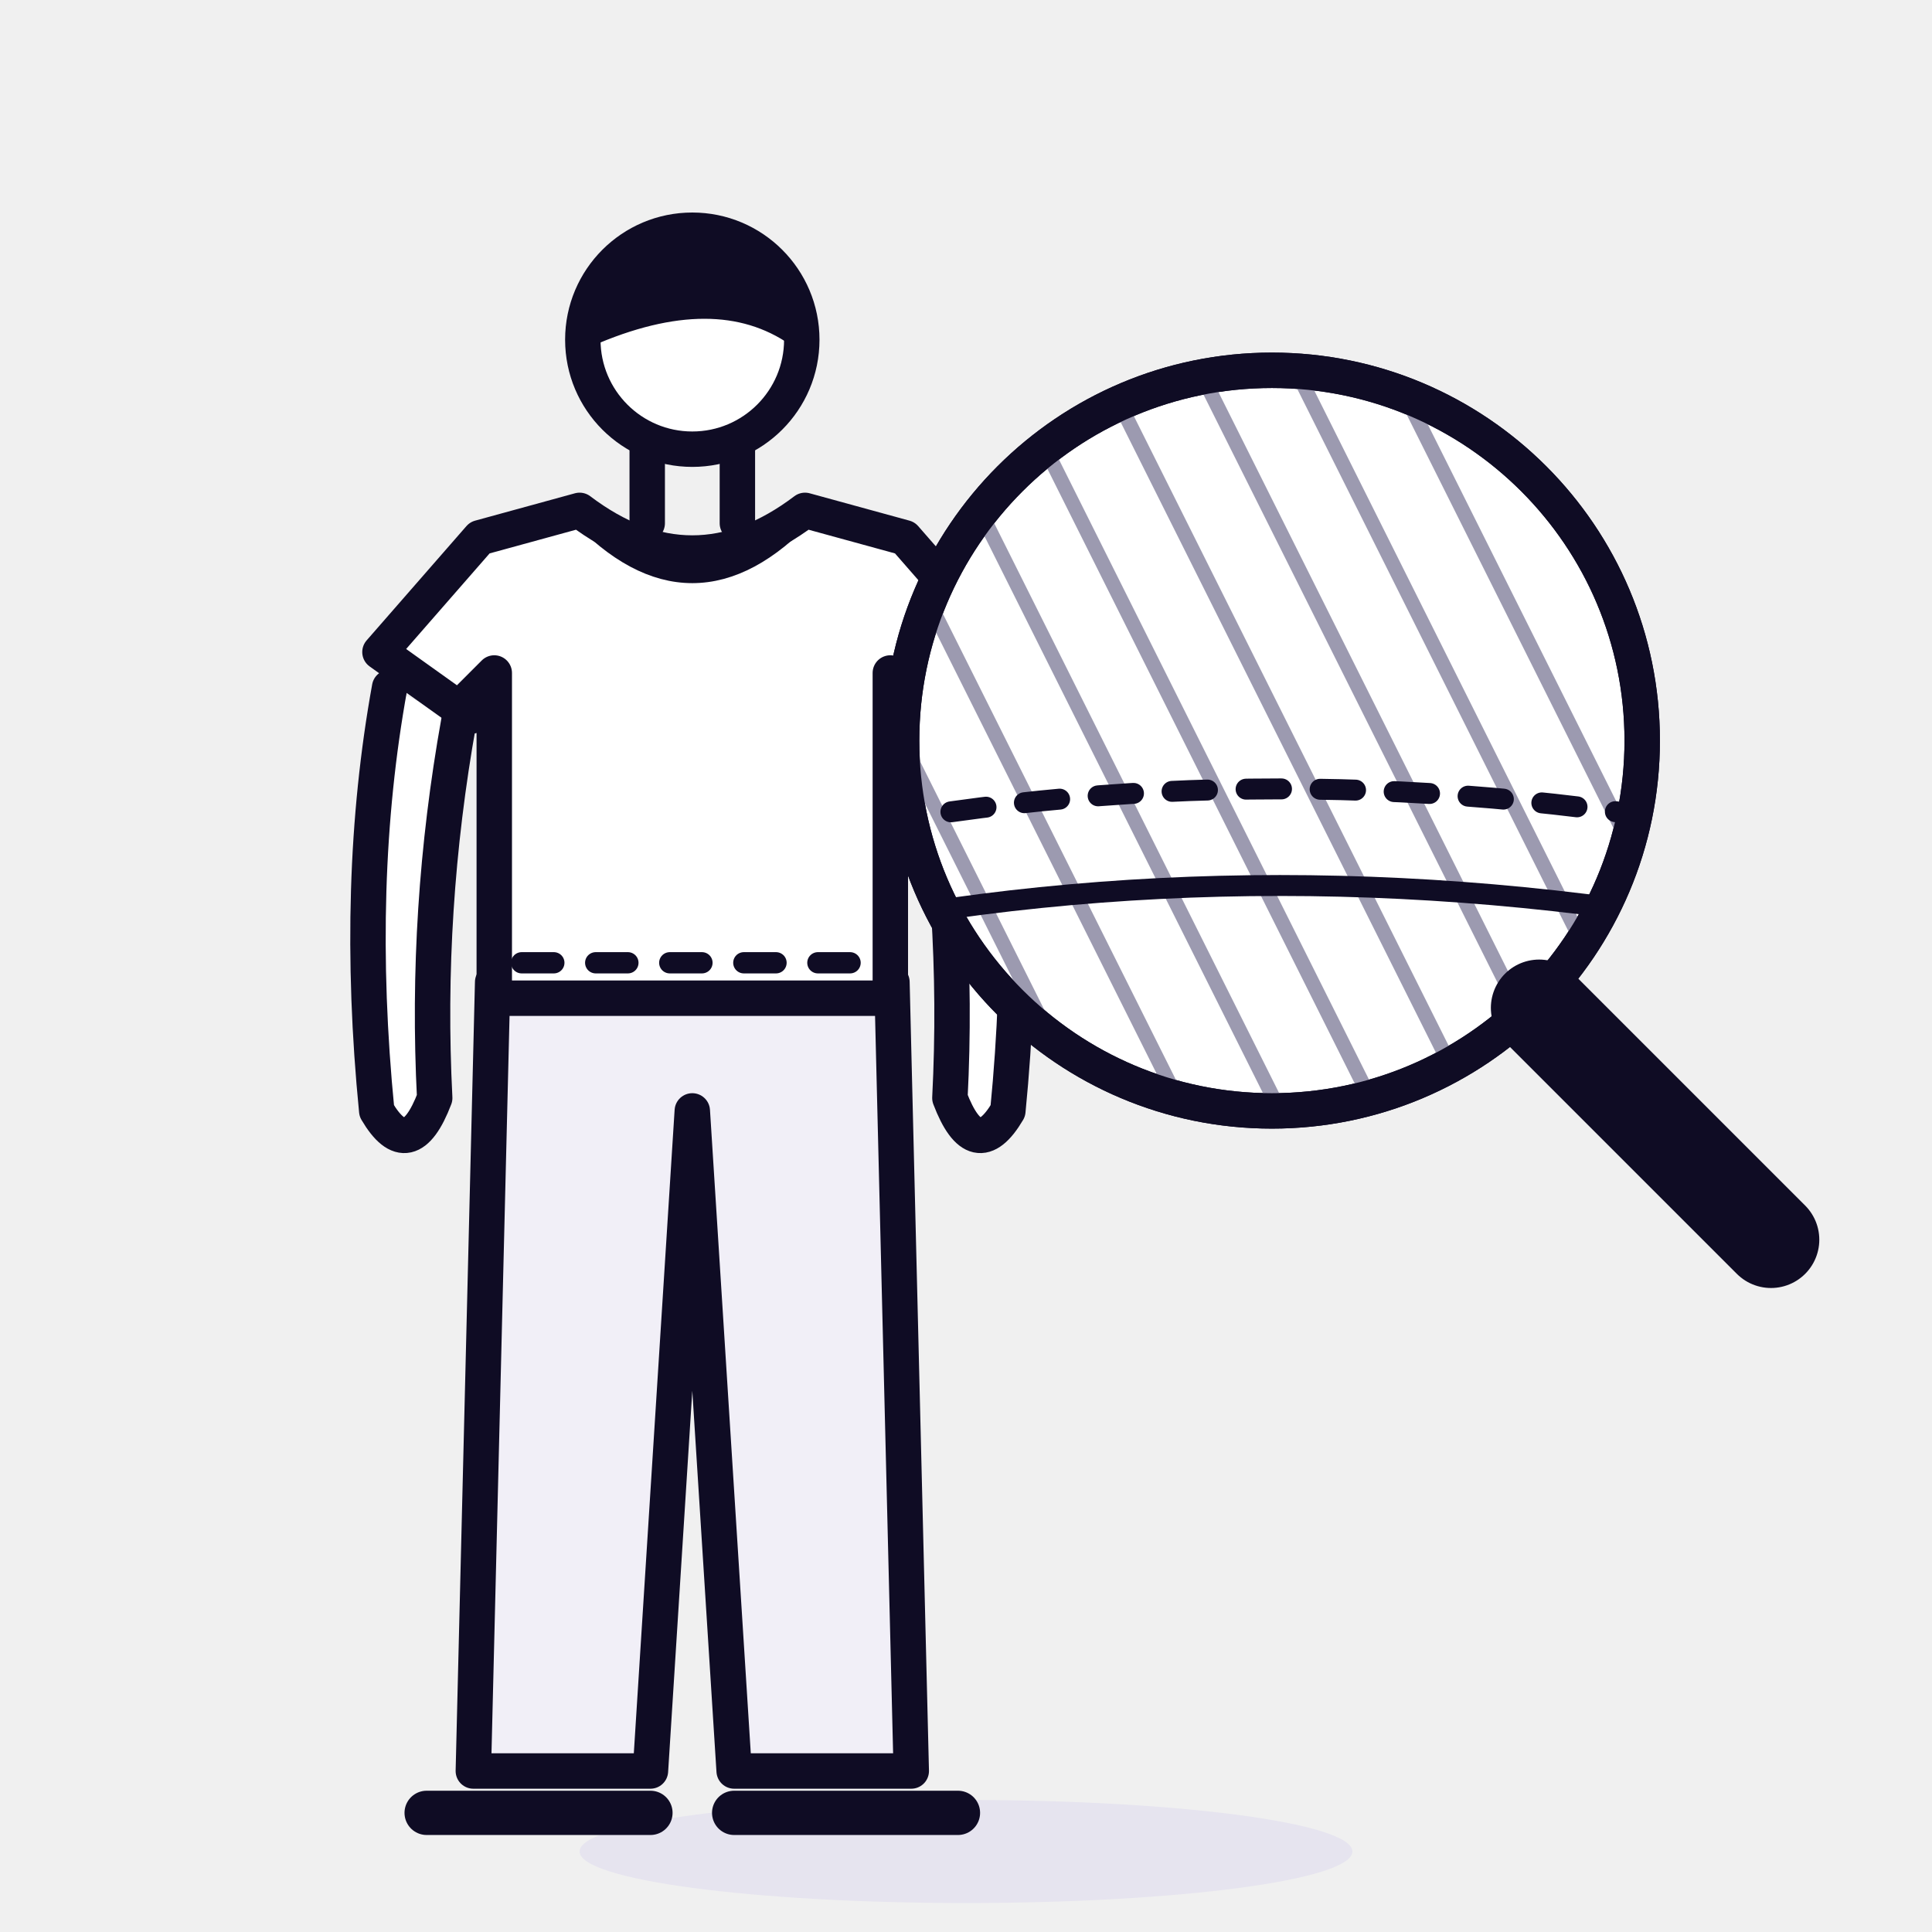
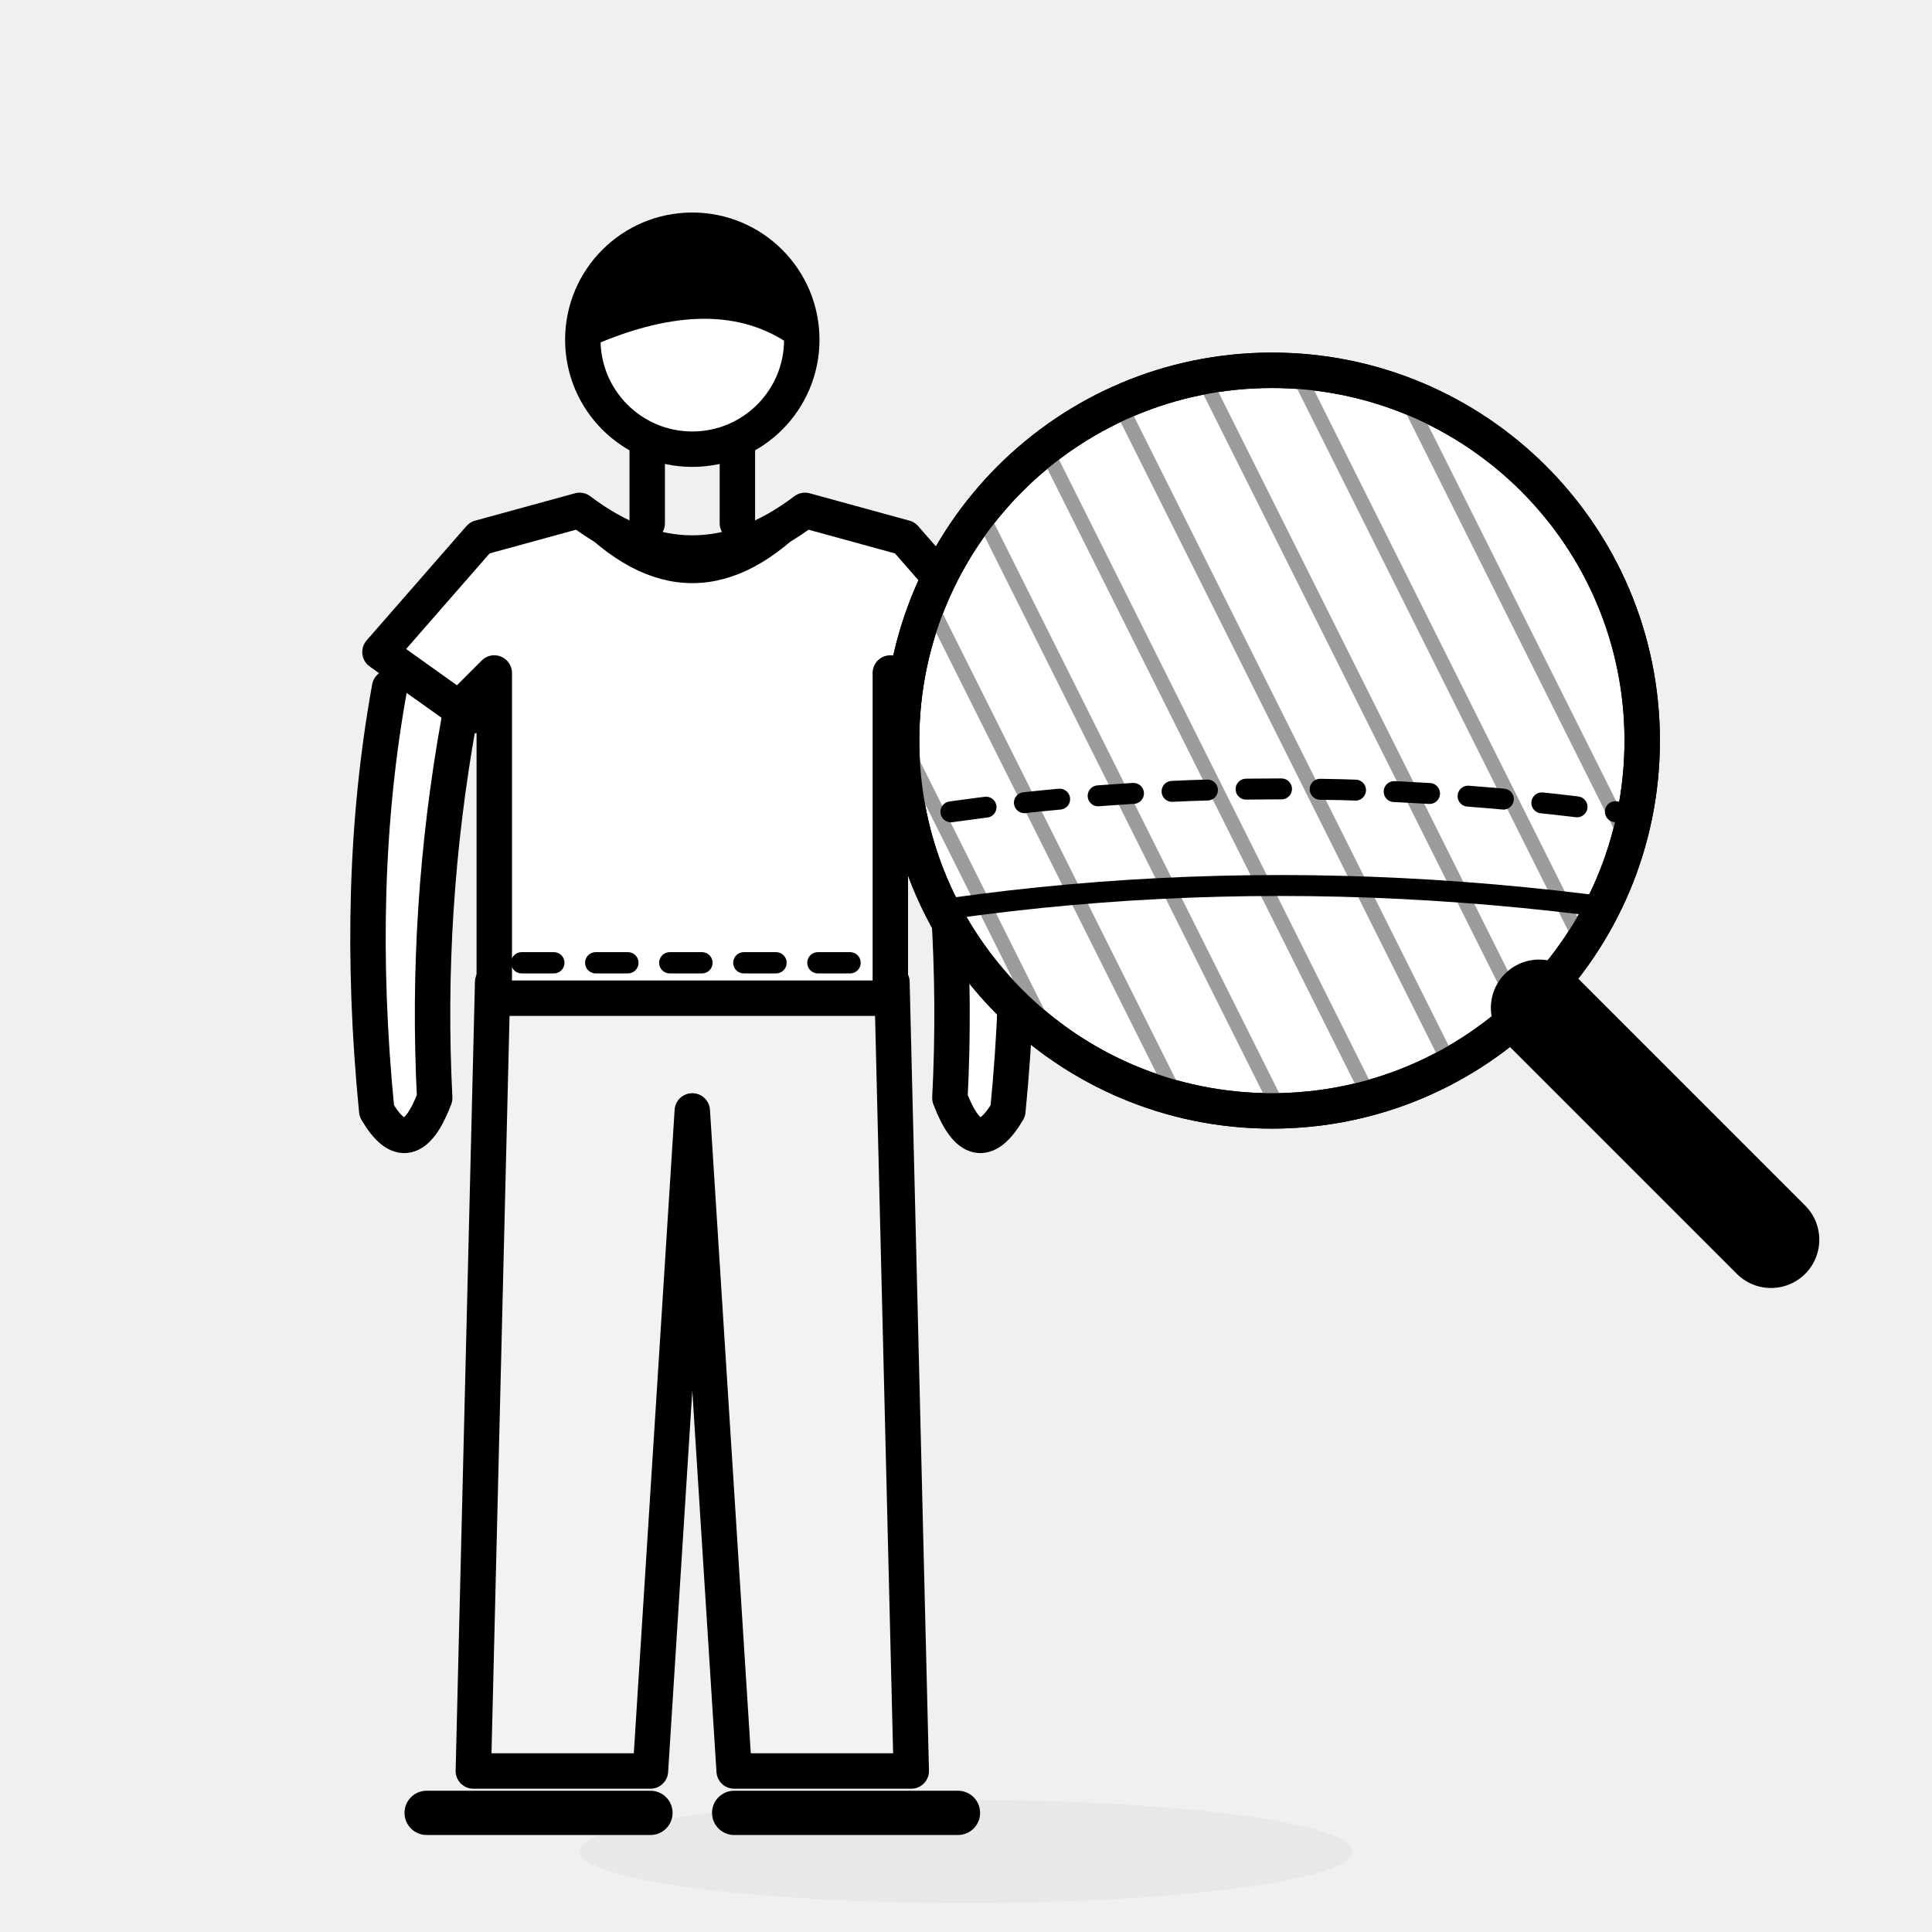
<svg xmlns="http://www.w3.org/2000/svg" viewBox="0 0 120 120" role="img" aria-label="Schets: een detail van het product, gedragen">
-   <g fill="none" stroke="#0F0C24" stroke-width="2.2" stroke-linecap="round" stroke-linejoin="round">
-     <ellipse cx="60" cy="115" rx="24" ry="3.2" fill="#E6E4EF" stroke="none" />
+   <g fill="none" stroke="#000000" stroke-width="2.2" stroke-linecap="round" stroke-linejoin="round">
+     <ellipse cx="60" cy="115" rx="24" ry="3.2" fill="#E8E8E8" stroke="none" />
    <g transform="translate(-17 0)">
-       <path d="M47.6 61.0 L46.4 110.0 L57.4 110.0 L60 69.0 L62.6 110.0 L73.6 110.0 L72.4 61.0 Z" fill="#F1EFF7" />
+       <path d="M47.6 61.0 L46.4 110.0 L57.4 110.0 L60 69.0 L62.6 110.0 L73.6 110.0 L72.4 61.0 Z" fill="#F2F2F2" />
      <path d="M43.5 112.6 H57.4 M62.6 112.6 H76.5" stroke-width="2.75" />
      <path d="M41.2 42.7 Q39.0 54.8 40.4 69.0 Q42.4 72.4 44.0 68.2 Q43.4 56.5 45.5 44.8" fill="#FFFFFF" />
      <path d="M78.8 42.7 Q81.0 54.8 79.6 69.0 Q77.6 72.4 76.0 68.2 Q76.6 56.5 74.5 44.8" fill="#FFFFFF" />
      <path d="M53.0 31.7 Q60.0 37.0 67.0 31.7 L73.2 33.4 L79.4 40.5 L74.5 44.0 L72.3 41.8 L72.3 62.0 L47.7 62.0 L47.7 41.8 L45.5 44.0 L40.6 40.5 L46.8 33.4 Z" fill="#FFFFFF" />
      <path d="M53.0 31.7 Q60.0 39.2 67.0 31.7" stroke-width="1.54" />
      <path d="M49.4 59.8 L70.6 59.8" stroke-width="1.32" stroke-dasharray="2 2.6" />
      <path d="M77.8 42.2 L73.6 44.9" stroke-width="1.32" stroke-dasharray="2 2.6" />
      <path d="M42.2 42.2 L46.4 44.9" stroke-width="1.32" stroke-dasharray="2 2.6" />
      <path d="M57.2 32.5 V27.7 M62.8 32.5 V27.7" />
      <circle cx="60" cy="21.1" r="6.8" fill="#FFFFFF" />
-       <path d="M53.3 20.5 A6.8 6.8 0 0 1 66.7 20.5 Q61.5 16.9 53.3 20.5 Z" fill="#0F0C24" />
+       <path d="M53.3 20.5 A6.8 6.8 0 0 1 66.7 20.5 Q61.5 16.9 53.3 20.5 Z" fill="#000000" />
    </g>
    <defs>
      <clipPath id="k">
        <circle cx="79" cy="46" r="23" />
      </clipPath>
    </defs>
    <circle cx="79" cy="46" r="23" fill="#FFFFFF" />
    <g clip-path="url(#k)">
-       <path d="M20 10 L60 90" stroke-width="0.9" stroke="#9C9AB0" />
-       <path d="M26 10 L66 90" stroke-width="0.9" stroke="#9C9AB0" />
-       <path d="M32 10 L72 90" stroke-width="0.9" stroke="#9C9AB0" />
-       <path d="M38 10 L78 90" stroke-width="0.9" stroke="#9C9AB0" />
-       <path d="M44 10 L84 90" stroke-width="0.9" stroke="#9C9AB0" />
-       <path d="M50 10 L90 90" stroke-width="0.9" stroke="#9C9AB0" />
-       <path d="M56 10 L96 90" stroke-width="0.9" stroke="#9C9AB0" />
-       <path d="M62 10 L102 90" stroke-width="0.9" stroke="#9C9AB0" />
-       <path d="M68 10 L108 90" stroke-width="0.9" stroke="#9C9AB0" />
-       <path d="M74 10 L114 90" stroke-width="0.9" stroke="#9C9AB0" />
-       <path d="M80 10 L120 90" stroke-width="0.9" stroke="#9C9AB0" />
-       <path d="M86 10 L126 90" stroke-width="0.9" stroke="#9C9AB0" />
-       <path d="M92 10 L132 90" stroke-width="0.9" stroke="#9C9AB0" />
-       <path d="M98 10 L138 90" stroke-width="0.9" stroke="#9C9AB0" />
-       <path d="M104 10 L144 90" stroke-width="0.9" stroke="#9C9AB0" />
-       <path d="M110 10 L150 90" stroke-width="0.9" stroke="#9C9AB0" />
-       <path d="M116 10 L156 90" stroke-width="0.9" stroke="#9C9AB0" />
+       <path d="M20 10 L60 90" stroke-width="0.9" stroke="#9C9C9C" />
+       <path d="M26 10 L66 90" stroke-width="0.9" stroke="#9C9C9C" />
+       <path d="M32 10 L72 90" stroke-width="0.9" stroke="#9C9C9C" />
+       <path d="M38 10 L78 90" stroke-width="0.9" stroke="#9C9C9C" />
+       <path d="M44 10 L84 90" stroke-width="0.9" stroke="#9C9C9C" />
+       <path d="M50 10 L90 90" stroke-width="0.9" stroke="#9C9C9C" />
+       <path d="M56 10 L96 90" stroke-width="0.9" stroke="#9C9C9C" />
+       <path d="M62 10 L102 90" stroke-width="0.9" stroke="#9C9C9C" />
+       <path d="M68 10 L108 90" stroke-width="0.9" stroke="#9C9C9C" />
+       <path d="M74 10 L114 90" stroke-width="0.9" stroke="#9C9C9C" />
+       <path d="M80 10 L120 90" stroke-width="0.9" stroke="#9C9C9C" />
+       <path d="M86 10 L126 90" stroke-width="0.9" stroke="#9C9C9C" />
+       <path d="M92 10 L132 90" stroke-width="0.9" stroke="#9C9C9C" />
+       <path d="M98 10 L138 90" stroke-width="0.9" stroke="#9C9C9C" />
+       <path d="M104 10 L144 90" stroke-width="0.9" stroke="#9C9C9C" />
+       <path d="M110 10 L150 90" stroke-width="0.9" stroke="#9C9C9C" />
+       <path d="M116 10 L156 90" stroke-width="0.9" stroke="#9C9C9C" />
      <path d="M50 52 Q79 46 110 52" stroke-width="1.3" stroke-dasharray="2.2 2.4" />
      <path d="M50 58 Q79 52 110 58" stroke-width="1.3" />
    </g>
    <circle cx="79" cy="46" r="23" />
    <path d="M95.6 62.6 L110.0 77.0" stroke-width="6" />
  </g>
</svg>
